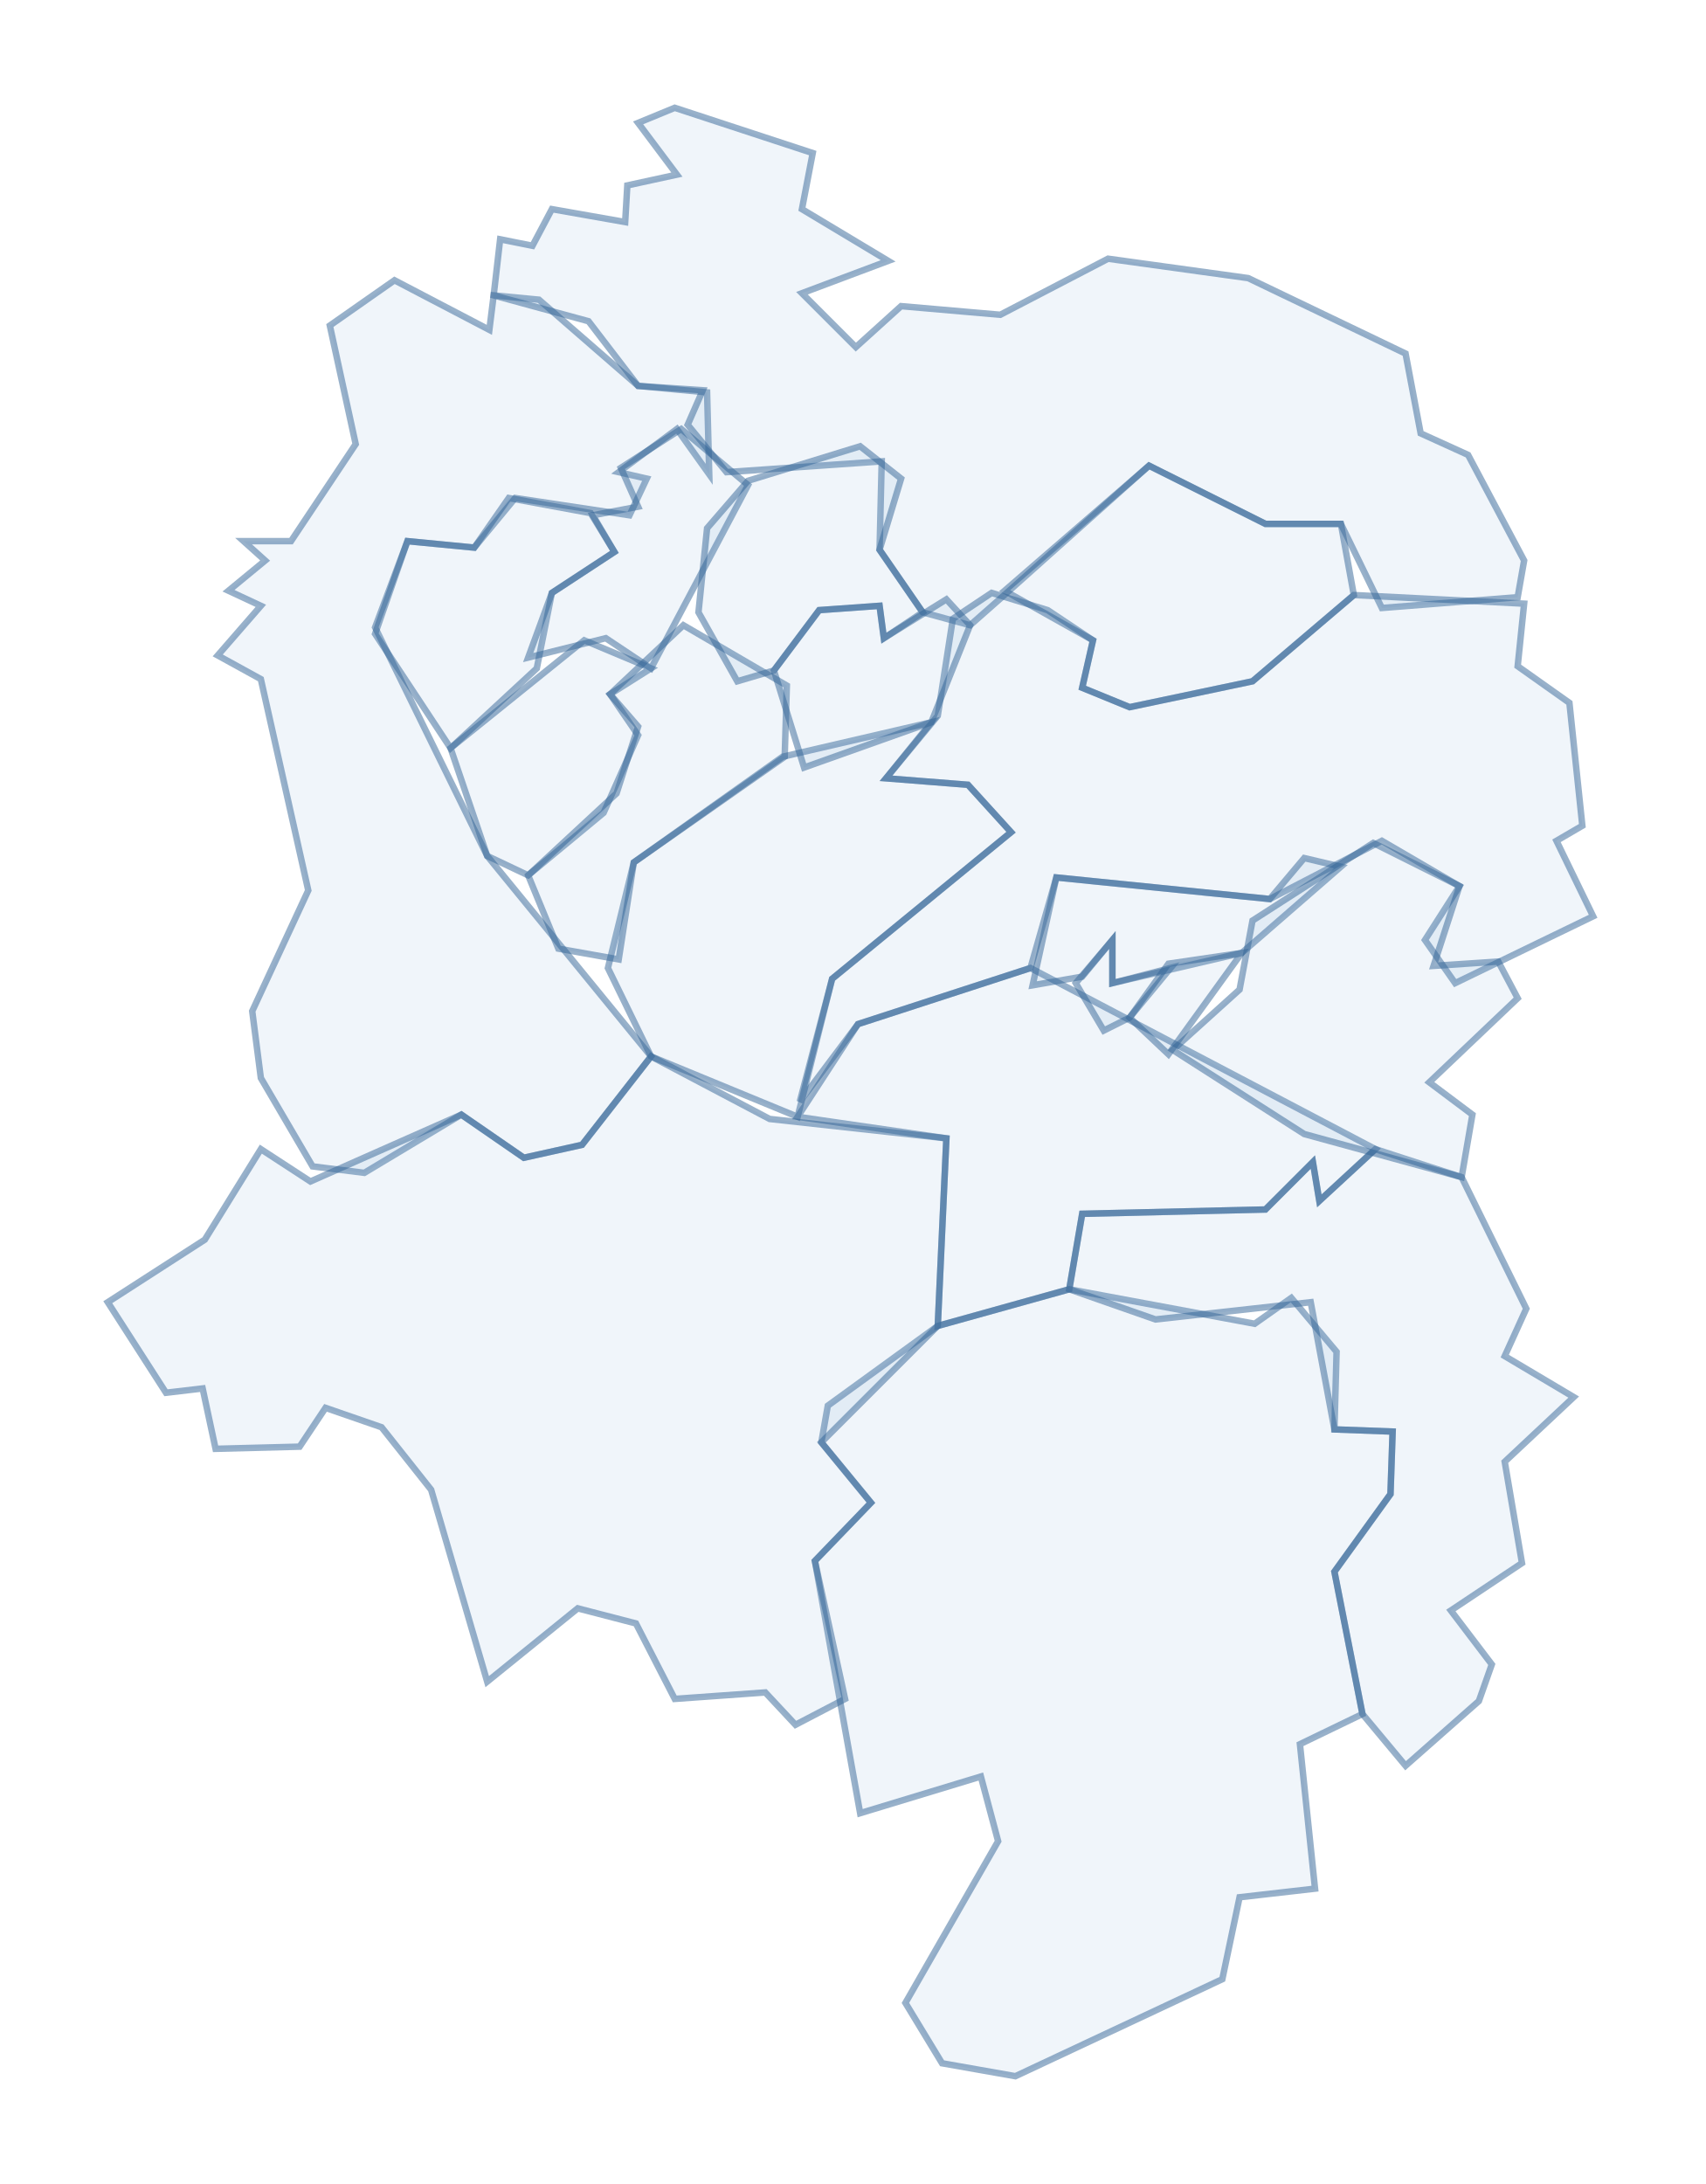
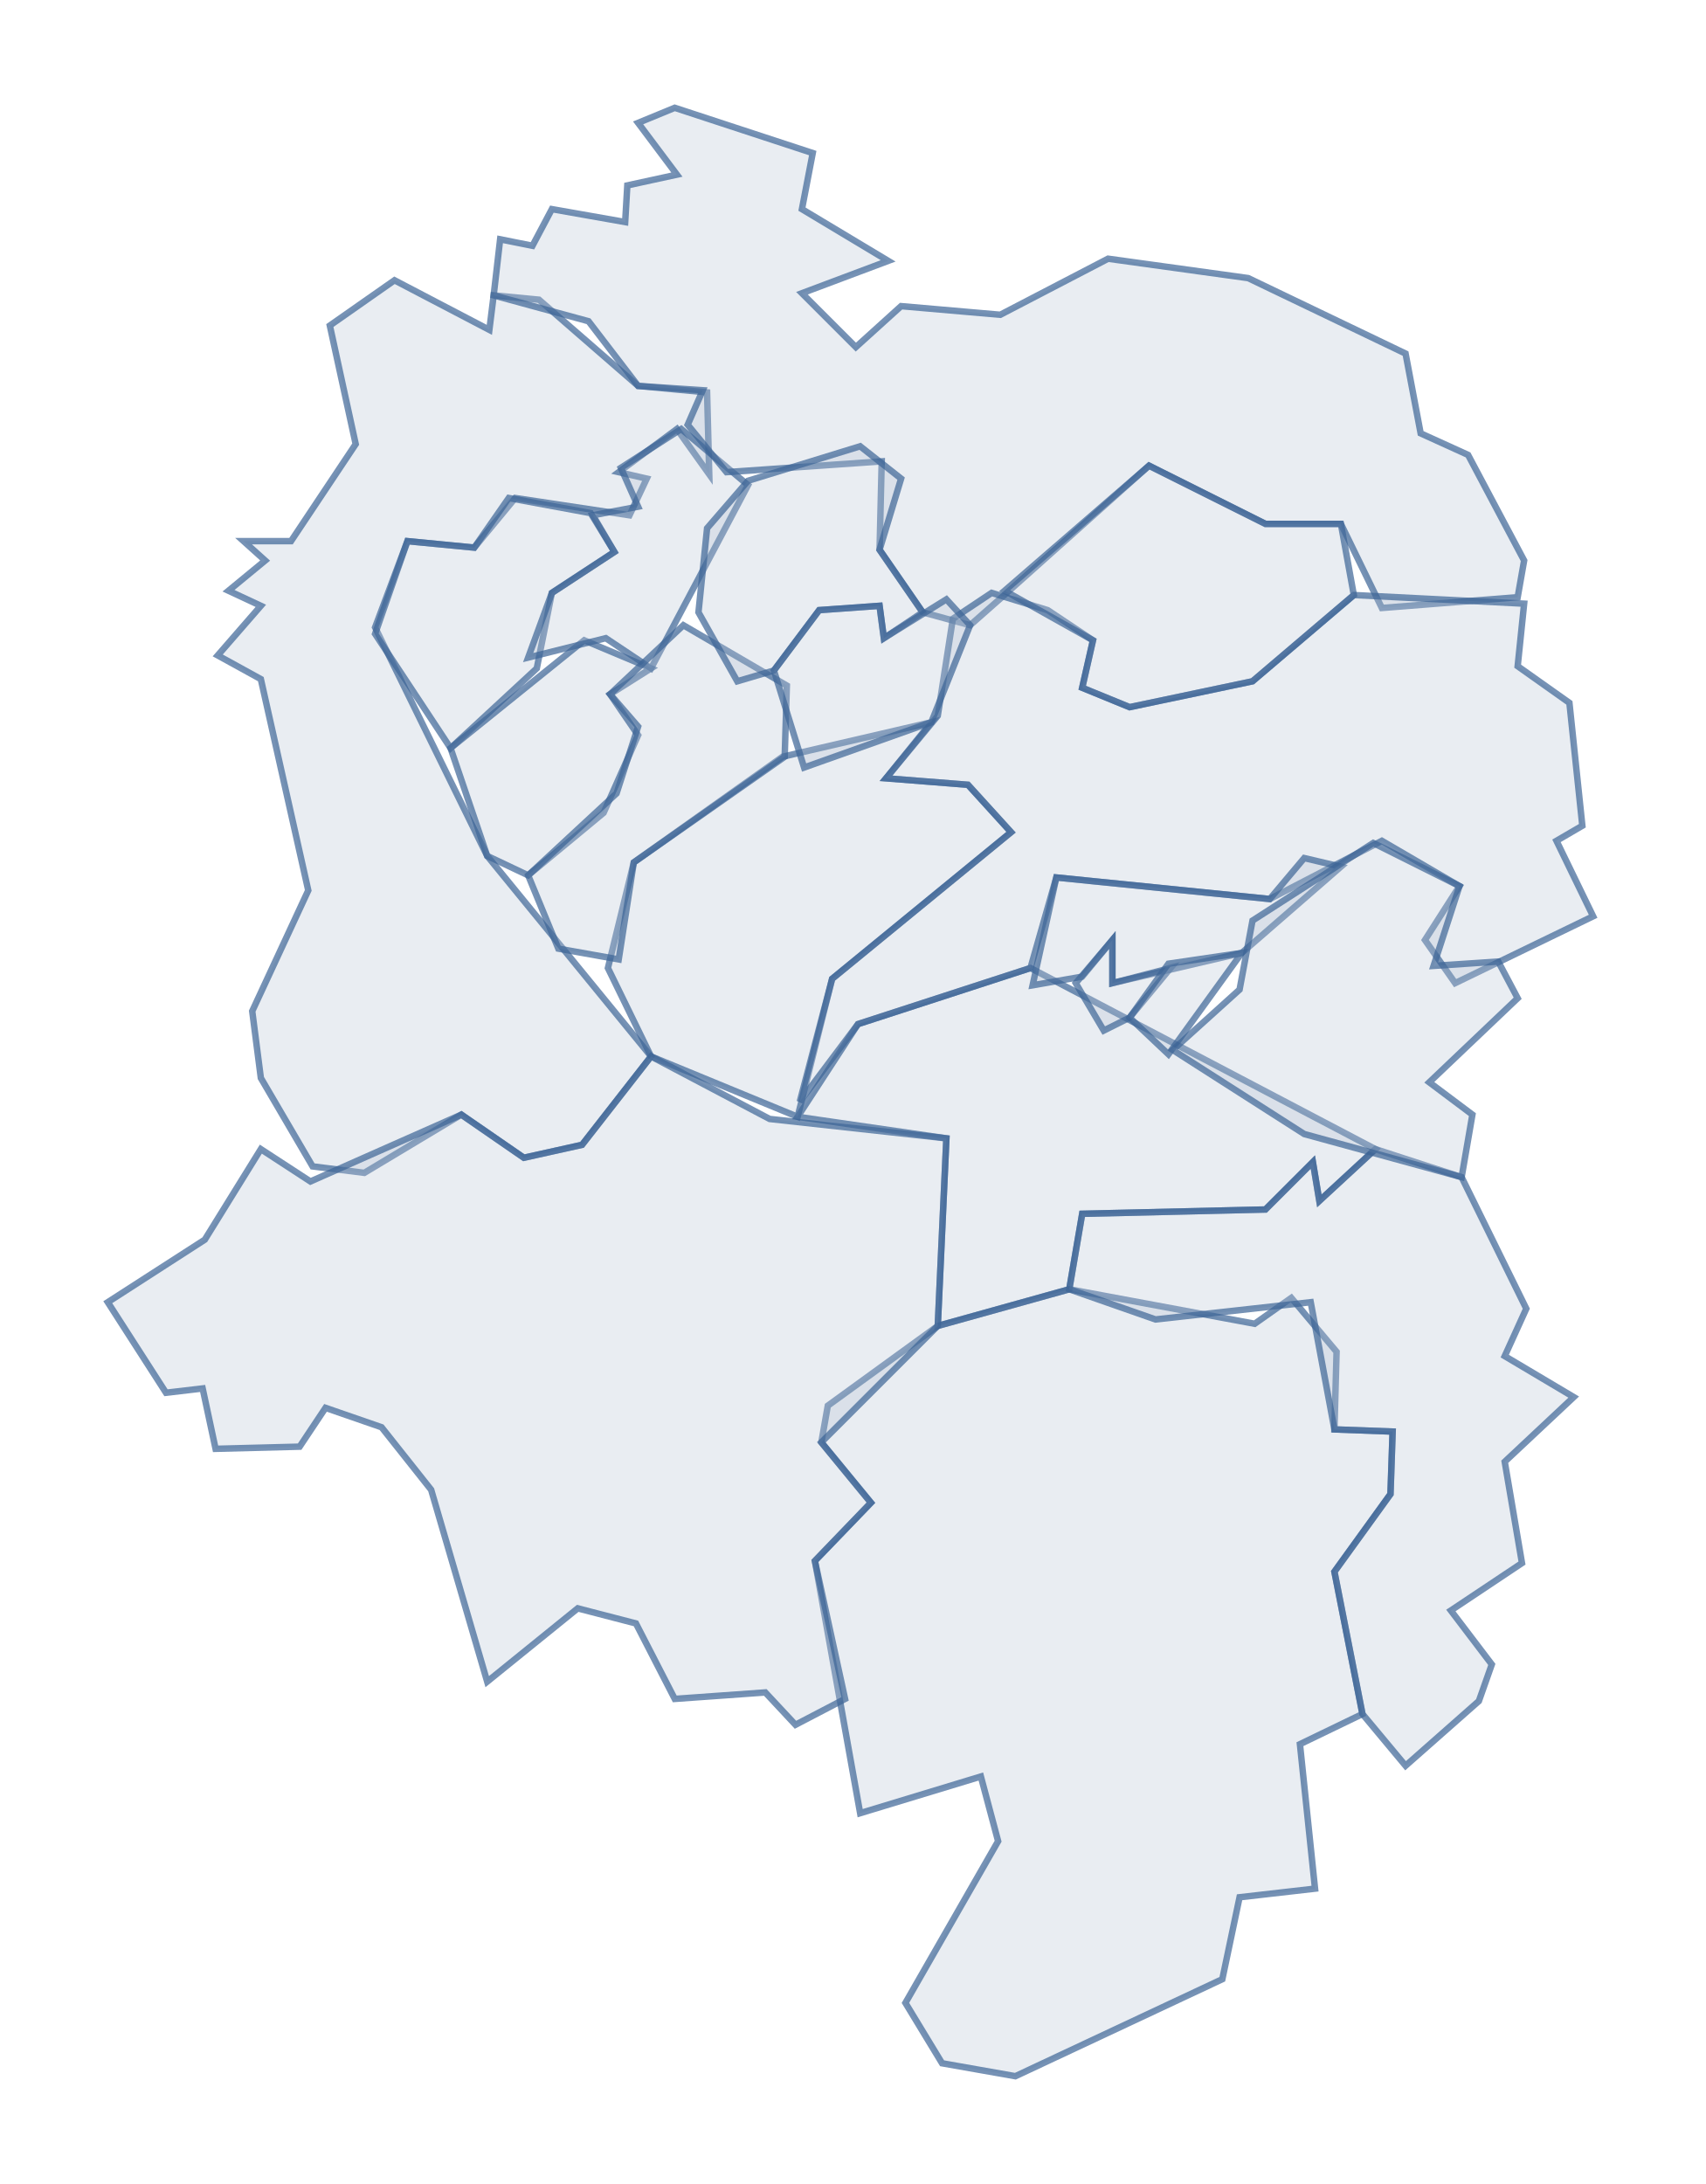
<svg xmlns="http://www.w3.org/2000/svg" viewBox="135.714 34.741 0.791 1.013">
  <globalCoordinateSystem srsName="http://purl.org/crs/84" transform="matrix(100,0,0,-100,0,0)" />
-   <defs>
-     <style>
-       .prefecture {
-         fill: rgba(100, 150, 200, 0.15);
-         stroke: rgba(50, 100, 150, 0.7);
-         stroke-width: 0.008;
-         cursor: pointer;
-       }
-       .prefecture:hover { fill: rgba(100, 150, 200, 0.40); }
-       .prefecture[data-level-1] { fill: rgba(200, 100, 80, 0.35); }
-       .prefecture[data-level-2] { fill: rgba(220, 140, 50, 0.30); }
-       .prefecture[data-level-3] { fill: rgba(240, 200, 50, 0.25); }
-       .prefecture[data-level-4] { fill: rgba(100, 180, 100, 0.20); }
-       .municipality {
-         fill: rgba(100, 150, 200, 0.10);
-         stroke: rgba(50, 100, 150, 0.50);
-         stroke-width: 0.003;
-         cursor: pointer;
-       }
-       .municipality:hover { fill: rgba(100, 150, 200, 0.35); }
-       .municipality[data-level-1] { fill: rgba(200, 100, 80, 0.30); }
-       .municipality[data-level-2] { fill: rgba(220, 140, 50, 0.25); }
-       .municipality[data-level-3] { fill: rgba(240, 200, 50, 0.20); }
-       .municipality[data-level-4] { fill: rgba(100, 180, 100, 0.15); }
-     </style>
-   </defs>
-   <path id="muni_25201" class="municipality" data-n03-code="25201" data-name="大津市" data-pref="滋賀県" data-pref-code="25" data-team-count="0" data-feature="{&quot;id&quot;: &quot;municipality:25201&quot;, &quot;layerId&quot;: &quot;municipalityOverview&quot;, &quot;kind&quot;: &quot;municipality&quot;, &quot;title&quot;: &quot;大津市&quot;, &quot;category&quot;: &quot;municipality&quot;, &quot;n03Code&quot;: &quot;25201&quot;, &quot;prefCode&quot;: &quot;25&quot;, &quot;teamActivityCount&quot;: 0}" d="M 136.016 35.231 L 135.984 35.272 L 135.957 35.278 L 135.928 35.258 L 135.883 35.285 L 135.859 35.282 L 135.835 35.241 L 135.831 35.21 L 135.857 35.154 L 135.835 35.056 L 135.815 35.045 L 135.835 35.022 L 135.82 35.015 L 135.837 35.001 L 135.827 34.992 L 135.849 34.992 L 135.879 34.947 L 135.867 34.892 L 135.897 34.871 L 135.941 34.894 L 135.943 34.878 L 135.964 34.88 L 136.01 34.92 L 136.042 34.923 L 136.043 34.961 L 136.028 34.94 L 136.001 34.96 L 136.014 34.963 L 136.006 34.98 L 135.953 34.972 L 135.934 34.995 L 135.903 34.992 L 135.888 35.032 L 135.94 35.138 L 136.016 35.231 Z" />
-   <path id="muni_25202" class="municipality" data-n03-code="25202" data-name="彦根市" data-pref="滋賀県" data-pref-code="25" data-team-count="0" data-feature="{&quot;id&quot;: &quot;municipality:25202&quot;, &quot;layerId&quot;: &quot;municipalityOverview&quot;, &quot;kind&quot;: &quot;municipality&quot;, &quot;title&quot;: &quot;彦根市&quot;, &quot;category&quot;: &quot;municipality&quot;, &quot;n03Code&quot;: &quot;25202&quot;, &quot;prefCode&quot;: &quot;25&quot;, &quot;teamActivityCount&quot;: 0}" d="M 136.352 35.274 L 136.326 35.298 L 136.323 35.28 L 136.301 35.302 L 136.216 35.304 L 136.21 35.339 L 136.149 35.356 L 136.153 35.269 L 136.084 35.259 L 136.112 35.216 L 136.192 35.19 L 136.352 35.274 Z" />
-   <path id="muni_25203" class="municipality" data-n03-code="25203" data-name="長浜市" data-pref="滋賀県" data-pref-code="25" data-team-count="0" data-feature="{&quot;id&quot;: &quot;municipality:25203&quot;, &quot;layerId&quot;: &quot;municipalityOverview&quot;, &quot;kind&quot;: &quot;municipality&quot;, &quot;title&quot;: &quot;長浜市&quot;, &quot;category&quot;: &quot;municipality&quot;, &quot;n03Code&quot;: &quot;25203&quot;, &quot;prefCode&quot;: &quot;25&quot;, &quot;teamActivityCount&quot;: 0}" d="M 136.281 35.659 L 136.185 35.704 L 136.151 35.698 L 136.134 35.67 L 136.177 35.595 L 136.169 35.565 L 136.113 35.582 L 136.092 35.465 L 136.118 35.438 L 136.095 35.41 L 136.098 35.393 L 136.149 35.356 L 136.21 35.339 L 136.296 35.355 L 136.313 35.343 L 136.334 35.368 L 136.333 35.404 L 136.36 35.405 L 136.359 35.434 L 136.333 35.47 L 136.346 35.536 L 136.317 35.55 L 136.324 35.617 L 136.289 35.621 L 136.281 35.659 Z" />
-   <path id="muni_25204" class="municipality" data-n03-code="25204" data-name="近江八幡市" data-pref="滋賀県" data-pref-code="25" data-team-count="0" data-feature="{&quot;id&quot;: &quot;municipality:25204&quot;, &quot;layerId&quot;: &quot;municipalityOverview&quot;, &quot;kind&quot;: &quot;municipality&quot;, &quot;title&quot;: &quot;近江八幡市&quot;, &quot;category&quot;: &quot;municipality&quot;, &quot;n03Code&quot;: &quot;25204&quot;, &quot;prefCode&quot;: &quot;25&quot;, &quot;teamActivityCount&quot;: 0}" d="M 136.146 35.076 L 136.125 35.102 L 136.163 35.105 L 136.183 35.127 L 136.1 35.195 L 136.084 35.259 L 136.016 35.231 L 135.996 35.19 L 136.008 35.141 L 136.077 35.092 L 136.146 35.076 Z" />
-   <path id="muni_25206" class="municipality" data-n03-code="25206" data-name="草津市" data-pref="滋賀県" data-pref-code="25" data-team-count="0" data-feature="{&quot;id&quot;: &quot;municipality:25206&quot;, &quot;layerId&quot;: &quot;municipalityOverview&quot;, &quot;kind&quot;: &quot;municipality&quot;, &quot;title&quot;: &quot;草津市&quot;, &quot;category&quot;: &quot;municipality&quot;, &quot;n03Code&quot;: &quot;25206&quot;, &quot;prefCode&quot;: &quot;25&quot;, &quot;teamActivityCount&quot;: 0}" d="M 135.963 35.051 L 135.923 35.088 L 135.888 35.035 L 135.903 34.992 L 135.934 34.995 L 135.95 34.972 L 135.988 34.979 L 135.999 34.997 L 135.97 35.016 L 135.963 35.051 Z" />
-   <path id="muni_25207" class="municipality" data-n03-code="25207" data-name="守山市" data-pref="滋賀県" data-pref-code="25" data-team-count="0" data-feature="{&quot;id&quot;: &quot;municipality:25207&quot;, &quot;layerId&quot;: &quot;municipalityOverview&quot;, &quot;kind&quot;: &quot;municipality&quot;, &quot;title&quot;: &quot;守山市&quot;, &quot;category&quot;: &quot;municipality&quot;, &quot;n03Code&quot;: &quot;25207&quot;, &quot;prefCode&quot;: &quot;25&quot;, &quot;teamActivityCount&quot;: 0}" d="M 136.016 35.051 L 135.997 35.063 L 136.01 35.082 L 135.994 35.118 L 135.959 35.147 L 135.94 35.138 L 135.923 35.088 L 135.985 35.038 L 136.016 35.051 Z" />
-   <path id="muni_25208" class="municipality" data-n03-code="25208" data-name="栗東市" data-pref="滋賀県" data-pref-code="25" data-team-count="0" data-feature="{&quot;id&quot;: &quot;municipality:25208&quot;, &quot;layerId&quot;: &quot;municipalityOverview&quot;, &quot;kind&quot;: &quot;municipality&quot;, &quot;title&quot;: &quot;栗東市&quot;, &quot;category&quot;: &quot;municipality&quot;, &quot;n03Code&quot;: &quot;25208&quot;, &quot;prefCode&quot;: &quot;25&quot;, &quot;teamActivityCount&quot;: 0}" d="M 136.016 35.051 L 135.995 35.037 L 135.959 35.046 L 135.97 35.016 L 135.999 34.997 L 135.989 34.98 L 136.01 34.976 L 136.002 34.958 L 136.03 34.94 L 136.061 34.966 L 136.016 35.051 Z" />
-   <path id="muni_25209" class="municipality" data-n03-code="25209" data-name="甲賀市" data-pref="滋賀県" data-pref-code="25" data-team-count="0" data-feature="{&quot;id&quot;: &quot;municipality:25209&quot;, &quot;layerId&quot;: &quot;municipalityOverview&quot;, &quot;kind&quot;: &quot;municipality&quot;, &quot;title&quot;: &quot;甲賀市&quot;, &quot;category&quot;: &quot;municipality&quot;, &quot;n03Code&quot;: &quot;25209&quot;, &quot;prefCode&quot;: &quot;25&quot;, &quot;teamActivityCount&quot;: 0}" d="M 136.181 35.016 L 136.164 35.031 L 136.142 35.025 L 136.122 34.996 L 136.123 34.955 L 136.051 34.96 L 136.033 34.938 L 136.04 34.922 L 136.01 34.92 L 135.987 34.89 L 135.943 34.878 L 135.946 34.852 L 135.961 34.855 L 135.97 34.838 L 136.004 34.844 L 136.005 34.827 L 136.028 34.822 L 136.01 34.798 L 136.027 34.791 L 136.091 34.812 L 136.086 34.838 L 136.126 34.862 L 136.086 34.877 L 136.111 34.902 L 136.132 34.883 L 136.178 34.887 L 136.228 34.861 L 136.293 34.87 L 136.366 34.905 L 136.373 34.942 L 136.395 34.952 L 136.421 35.001 L 136.418 35.018 L 136.355 35.023 L 136.336 34.984 L 136.301 34.984 L 136.247 34.957 L 136.181 35.016 Z" />
-   <path id="muni_25210" class="municipality" data-n03-code="25210" data-name="野洲市" data-pref="滋賀県" data-pref-code="25" data-team-count="0" data-feature="{&quot;id&quot;: &quot;municipality:25210&quot;, &quot;layerId&quot;: &quot;municipalityOverview&quot;, &quot;kind&quot;: &quot;municipality&quot;, &quot;title&quot;: &quot;野洲市&quot;, &quot;category&quot;: &quot;municipality&quot;, &quot;n03Code&quot;: &quot;25210&quot;, &quot;prefCode&quot;: &quot;25&quot;, &quot;teamActivityCount&quot;: 0}" d="M 136.078 35.092 L 136.008 35.141 L 136.001 35.186 L 135.973 35.181 L 135.959 35.147 L 136 35.109 L 136.01 35.078 L 135.997 35.063 L 136.031 35.031 L 136.079 35.059 L 136.078 35.092 Z" />
-   <path id="muni_25211" class="municipality" data-n03-code="25211" data-name="湖南市" data-pref="滋賀県" data-pref-code="25" data-team-count="0" data-feature="{&quot;id&quot;: &quot;municipality:25211&quot;, &quot;layerId&quot;: &quot;municipalityOverview&quot;, &quot;kind&quot;: &quot;municipality&quot;, &quot;title&quot;: &quot;湖南市&quot;, &quot;category&quot;: &quot;municipality&quot;, &quot;n03Code&quot;: &quot;25211&quot;, &quot;prefCode&quot;: &quot;25&quot;, &quot;teamActivityCount&quot;: 0}" d="M 136.073 35.052 L 136.056 35.057 L 136.038 35.025 L 136.042 34.986 L 136.061 34.964 L 136.113 34.948 L 136.132 34.963 L 136.122 34.996 L 136.142 35.025 L 136.124 35.037 L 136.122 35.022 L 136.094 35.024 L 136.073 35.052 Z" />
-   <path id="muni_25212" class="municipality" data-n03-code="25212" data-name="高島市" data-pref="滋賀県" data-pref-code="25" data-team-count="0" data-feature="{&quot;id&quot;: &quot;municipality:25212&quot;, &quot;layerId&quot;: &quot;municipalityOverview&quot;, &quot;kind&quot;: &quot;municipality&quot;, &quot;title&quot;: &quot;高島市&quot;, &quot;category&quot;: &quot;municipality&quot;, &quot;n03Code&quot;: &quot;25212&quot;, &quot;prefCode&quot;: &quot;25&quot;, &quot;teamActivityCount&quot;: 0}" d="M 136.106 35.529 L 136.083 35.541 L 136.069 35.526 L 136.027 35.529 L 136.009 35.494 L 135.982 35.487 L 135.94 35.521 L 135.914 35.432 L 135.891 35.403 L 135.865 35.394 L 135.853 35.412 L 135.814 35.413 L 135.808 35.385 L 135.791 35.387 L 135.764 35.345 L 135.809 35.316 L 135.835 35.274 L 135.858 35.289 L 135.928 35.258 L 135.957 35.278 L 135.984 35.272 L 136.016 35.231 L 136.071 35.26 L 136.153 35.269 L 136.149 35.356 L 136.095 35.41 L 136.118 35.438 L 136.092 35.465 L 136.106 35.529 Z" />
-   <path id="muni_25213" class="municipality" data-n03-code="25213" data-name="東近江市" data-pref="滋賀県" data-pref-code="25" data-team-count="0" data-feature="{&quot;id&quot;: &quot;municipality:25213&quot;, &quot;layerId&quot;: &quot;municipalityOverview&quot;, &quot;kind&quot;: &quot;municipality&quot;, &quot;title&quot;: &quot;東近江市&quot;, &quot;category&quot;: &quot;municipality&quot;, &quot;n03Code&quot;: &quot;25213&quot;, &quot;prefCode&quot;: &quot;25&quot;, &quot;teamActivityCount&quot;: 0}" d="M 136.192 35.19 L 136.112 35.216 L 136.085 35.252 L 136.1 35.195 L 136.183 35.127 L 136.163 35.105 L 136.125 35.102 L 136.149 35.073 L 136.156 35.028 L 136.174 35.016 L 136.2 35.024 L 136.221 35.038 L 136.216 35.06 L 136.238 35.069 L 136.295 35.057 L 136.342 35.017 L 136.421 35.021 L 136.418 35.05 L 136.442 35.067 L 136.448 35.124 L 136.436 35.131 L 136.453 35.166 L 136.389 35.197 L 136.375 35.177 L 136.391 35.152 L 136.355 35.131 L 136.303 35.158 L 136.204 35.148 L 136.192 35.19 Z" />
-   <path id="muni_25214" class="municipality" data-n03-code="25214" data-name="米原市" data-pref="滋賀県" data-pref-code="25" data-team-count="0" data-feature="{&quot;id&quot;: &quot;municipality:25214&quot;, &quot;layerId&quot;: &quot;municipalityOverview&quot;, &quot;kind&quot;: &quot;municipality&quot;, &quot;title&quot;: &quot;米原市&quot;, &quot;category&quot;: &quot;municipality&quot;, &quot;n03Code&quot;: &quot;25214&quot;, &quot;prefCode&quot;: &quot;25&quot;, &quot;teamActivityCount&quot;: 0}" d="M 136.444 35.389 L 136.412 35.419 L 136.42 35.466 L 136.387 35.488 L 136.406 35.513 L 136.4 35.53 L 136.366 35.56 L 136.346 35.536 L 136.333 35.47 L 136.359 35.434 L 136.36 35.405 L 136.333 35.404 L 136.322 35.345 L 136.25 35.353 L 136.21 35.339 L 136.216 35.304 L 136.301 35.302 L 136.323 35.28 L 136.326 35.298 L 136.352 35.274 L 136.392 35.287 L 136.422 35.348 L 136.412 35.37 L 136.444 35.389 Z" />
-   <path id="muni_25383" class="municipality" data-n03-code="25383" data-name="日野町" data-pref="滋賀県" data-pref-code="25" data-team-count="0" data-feature="{&quot;id&quot;: &quot;municipality:25383&quot;, &quot;layerId&quot;: &quot;municipalityOverview&quot;, &quot;kind&quot;: &quot;municipality&quot;, &quot;title&quot;: &quot;日野町&quot;, &quot;category&quot;: &quot;municipality&quot;, &quot;n03Code&quot;: &quot;25383&quot;, &quot;prefCode&quot;: &quot;25&quot;, &quot;teamActivityCount&quot;: 0}" d="M 136.342 35.017 L 136.295 35.057 L 136.238 35.069 L 136.216 35.06 L 136.221 35.038 L 136.18 35.015 L 136.247 34.957 L 136.301 34.984 L 136.336 34.984 L 136.342 35.017 Z" />
-   <path id="muni_25384" class="municipality" data-n03-code="25384" data-name="竜王町" data-pref="滋賀県" data-pref-code="25" data-team-count="0" data-feature="{&quot;id&quot;: &quot;municipality:25384&quot;, &quot;layerId&quot;: &quot;municipalityOverview&quot;, &quot;kind&quot;: &quot;municipality&quot;, &quot;title&quot;: &quot;竜王町&quot;, &quot;category&quot;: &quot;municipality&quot;, &quot;n03Code&quot;: &quot;25384&quot;, &quot;prefCode&quot;: &quot;25&quot;, &quot;teamActivityCount&quot;: 0}" d="M 136.146 35.076 L 136.087 35.097 L 136.073 35.052 L 136.094 35.024 L 136.122 35.022 L 136.124 35.037 L 136.153 35.019 L 136.164 35.031 L 136.146 35.076 Z" />
-   <path id="muni_25425" class="municipality" data-n03-code="25425" data-name="愛荘町" data-pref="滋賀県" data-pref-code="25" data-team-count="0" data-feature="{&quot;id&quot;: &quot;municipality:25425&quot;, &quot;layerId&quot;: &quot;municipalityOverview&quot;, &quot;kind&quot;: &quot;municipality&quot;, &quot;title&quot;: &quot;愛荘町&quot;, &quot;category&quot;: &quot;municipality&quot;, &quot;n03Code&quot;: &quot;25425&quot;, &quot;prefCode&quot;: &quot;25&quot;, &quot;teamActivityCount&quot;: 0}" d="M 136.216 35.194 L 136.193 35.198 L 136.204 35.148 L 136.303 35.158 L 136.319 35.139 L 136.336 35.143 L 136.29 35.183 L 136.23 35.197 L 136.23 35.177 L 136.216 35.194 Z" />
-   <path id="muni_25441" class="municipality" data-n03-code="25441" data-name="豊郷町" data-pref="滋賀県" data-pref-code="25" data-team-count="0" data-feature="{&quot;id&quot;: &quot;municipality:25441&quot;, &quot;layerId&quot;: &quot;municipalityOverview&quot;, &quot;kind&quot;: &quot;municipality&quot;, &quot;title&quot;: &quot;豊郷町&quot;, &quot;category&quot;: &quot;municipality&quot;, &quot;n03Code&quot;: &quot;25441&quot;, &quot;prefCode&quot;: &quot;25&quot;, &quot;teamActivityCount&quot;: 0}" d="M 136.238 35.213 L 136.226 35.219 L 136.213 35.197 L 136.23 35.177 L 136.23 35.197 L 136.257 35.19 L 136.238 35.213 Z" />
-   <path id="muni_25442" class="municipality" data-n03-code="25442" data-name="甲良町" data-pref="滋賀県" data-pref-code="25" data-team-count="0" data-feature="{&quot;id&quot;: &quot;municipality:25442&quot;, &quot;layerId&quot;: &quot;municipalityOverview&quot;, &quot;kind&quot;: &quot;municipality&quot;, &quot;title&quot;: &quot;甲良町&quot;, &quot;category&quot;: &quot;municipality&quot;, &quot;n03Code&quot;: &quot;25442&quot;, &quot;prefCode&quot;: &quot;25&quot;, &quot;teamActivityCount&quot;: 0}" d="M 136.29 35.183 L 136.256 35.23 L 136.238 35.213 L 136.256 35.188 L 136.29 35.183 Z" />
-   <path id="muni_25443" class="municipality" data-n03-code="25443" data-name="多賀町" data-pref="滋賀県" data-pref-code="25" data-team-count="0" data-feature="{&quot;id&quot;: &quot;municipality:25443&quot;, &quot;layerId&quot;: &quot;municipalityOverview&quot;, &quot;kind&quot;: &quot;municipality&quot;, &quot;title&quot;: &quot;多賀町&quot;, &quot;category&quot;: &quot;municipality&quot;, &quot;n03Code&quot;: &quot;25443&quot;, &quot;prefCode&quot;: &quot;25&quot;, &quot;teamActivityCount&quot;: 0}" d="M 136.392 35.287 L 136.319 35.267 L 136.258 35.228 L 136.289 35.2 L 136.295 35.168 L 136.351 35.132 L 136.391 35.152 L 136.379 35.189 L 136.409 35.187 L 136.418 35.204 L 136.377 35.243 L 136.397 35.258 L 136.392 35.287 Z" />
+   <path id="muni_25201" class="municipality" fill="rgba(180,195,210,0.30)" stroke="rgba(60,100,150,0.70)" stroke-width="0.003" data-n03-code="25201" data-name="大津市" data-pref="滋賀県" data-pref-code="25" data-team-count="0" data-feature="{&quot;id&quot;: &quot;municipality:25201&quot;, &quot;layerId&quot;: &quot;municipalityOverview&quot;, &quot;kind&quot;: &quot;municipality&quot;, &quot;title&quot;: &quot;大津市&quot;, &quot;category&quot;: &quot;municipality&quot;, &quot;n03Code&quot;: &quot;25201&quot;, &quot;prefCode&quot;: &quot;25&quot;, &quot;teamActivityCount&quot;: 0}" d="M 136.016 35.231 L 135.984 35.272 L 135.957 35.278 L 135.928 35.258 L 135.883 35.285 L 135.859 35.282 L 135.835 35.241 L 135.831 35.21 L 135.857 35.154 L 135.835 35.056 L 135.815 35.045 L 135.835 35.022 L 135.82 35.015 L 135.837 35.001 L 135.827 34.992 L 135.849 34.992 L 135.879 34.947 L 135.867 34.892 L 135.897 34.871 L 135.941 34.894 L 135.943 34.878 L 135.964 34.88 L 136.01 34.92 L 136.042 34.923 L 136.043 34.961 L 136.028 34.94 L 136.001 34.96 L 136.014 34.963 L 136.006 34.98 L 135.953 34.972 L 135.934 34.995 L 135.903 34.992 L 135.888 35.032 L 135.94 35.138 L 136.016 35.231 Z" />
+   <path id="muni_25202" class="municipality" fill="rgba(180,195,210,0.30)" stroke="rgba(60,100,150,0.70)" stroke-width="0.003" data-n03-code="25202" data-name="彦根市" data-pref="滋賀県" data-pref-code="25" data-team-count="0" data-feature="{&quot;id&quot;: &quot;municipality:25202&quot;, &quot;layerId&quot;: &quot;municipalityOverview&quot;, &quot;kind&quot;: &quot;municipality&quot;, &quot;title&quot;: &quot;彦根市&quot;, &quot;category&quot;: &quot;municipality&quot;, &quot;n03Code&quot;: &quot;25202&quot;, &quot;prefCode&quot;: &quot;25&quot;, &quot;teamActivityCount&quot;: 0}" d="M 136.352 35.274 L 136.326 35.298 L 136.323 35.28 L 136.301 35.302 L 136.216 35.304 L 136.21 35.339 L 136.149 35.356 L 136.153 35.269 L 136.084 35.259 L 136.112 35.216 L 136.192 35.19 L 136.352 35.274 Z" />
+   <path id="muni_25203" class="municipality" fill="rgba(180,195,210,0.30)" stroke="rgba(60,100,150,0.70)" stroke-width="0.003" data-n03-code="25203" data-name="長浜市" data-pref="滋賀県" data-pref-code="25" data-team-count="0" data-feature="{&quot;id&quot;: &quot;municipality:25203&quot;, &quot;layerId&quot;: &quot;municipalityOverview&quot;, &quot;kind&quot;: &quot;municipality&quot;, &quot;title&quot;: &quot;長浜市&quot;, &quot;category&quot;: &quot;municipality&quot;, &quot;n03Code&quot;: &quot;25203&quot;, &quot;prefCode&quot;: &quot;25&quot;, &quot;teamActivityCount&quot;: 0}" d="M 136.281 35.659 L 136.185 35.704 L 136.151 35.698 L 136.134 35.67 L 136.177 35.595 L 136.169 35.565 L 136.113 35.582 L 136.092 35.465 L 136.118 35.438 L 136.095 35.41 L 136.098 35.393 L 136.149 35.356 L 136.21 35.339 L 136.296 35.355 L 136.313 35.343 L 136.334 35.368 L 136.333 35.404 L 136.36 35.405 L 136.359 35.434 L 136.333 35.47 L 136.346 35.536 L 136.317 35.55 L 136.324 35.617 L 136.289 35.621 L 136.281 35.659 Z" />
+   <path id="muni_25204" class="municipality" fill="rgba(180,195,210,0.30)" stroke="rgba(60,100,150,0.70)" stroke-width="0.003" data-n03-code="25204" data-name="近江八幡市" data-pref="滋賀県" data-pref-code="25" data-team-count="0" data-feature="{&quot;id&quot;: &quot;municipality:25204&quot;, &quot;layerId&quot;: &quot;municipalityOverview&quot;, &quot;kind&quot;: &quot;municipality&quot;, &quot;title&quot;: &quot;近江八幡市&quot;, &quot;category&quot;: &quot;municipality&quot;, &quot;n03Code&quot;: &quot;25204&quot;, &quot;prefCode&quot;: &quot;25&quot;, &quot;teamActivityCount&quot;: 0}" d="M 136.146 35.076 L 136.125 35.102 L 136.163 35.105 L 136.183 35.127 L 136.1 35.195 L 136.084 35.259 L 136.016 35.231 L 135.996 35.19 L 136.008 35.141 L 136.077 35.092 L 136.146 35.076 Z" />
+   <path id="muni_25206" class="municipality" fill="rgba(180,195,210,0.30)" stroke="rgba(60,100,150,0.70)" stroke-width="0.003" data-n03-code="25206" data-name="草津市" data-pref="滋賀県" data-pref-code="25" data-team-count="0" data-feature="{&quot;id&quot;: &quot;municipality:25206&quot;, &quot;layerId&quot;: &quot;municipalityOverview&quot;, &quot;kind&quot;: &quot;municipality&quot;, &quot;title&quot;: &quot;草津市&quot;, &quot;category&quot;: &quot;municipality&quot;, &quot;n03Code&quot;: &quot;25206&quot;, &quot;prefCode&quot;: &quot;25&quot;, &quot;teamActivityCount&quot;: 0}" d="M 135.963 35.051 L 135.923 35.088 L 135.888 35.035 L 135.903 34.992 L 135.934 34.995 L 135.95 34.972 L 135.988 34.979 L 135.999 34.997 L 135.97 35.016 L 135.963 35.051 Z" />
+   <path id="muni_25207" class="municipality" fill="rgba(180,195,210,0.30)" stroke="rgba(60,100,150,0.70)" stroke-width="0.003" data-n03-code="25207" data-name="守山市" data-pref="滋賀県" data-pref-code="25" data-team-count="0" data-feature="{&quot;id&quot;: &quot;municipality:25207&quot;, &quot;layerId&quot;: &quot;municipalityOverview&quot;, &quot;kind&quot;: &quot;municipality&quot;, &quot;title&quot;: &quot;守山市&quot;, &quot;category&quot;: &quot;municipality&quot;, &quot;n03Code&quot;: &quot;25207&quot;, &quot;prefCode&quot;: &quot;25&quot;, &quot;teamActivityCount&quot;: 0}" d="M 136.016 35.051 L 135.997 35.063 L 136.01 35.082 L 135.994 35.118 L 135.959 35.147 L 135.94 35.138 L 135.923 35.088 L 135.985 35.038 L 136.016 35.051 Z" />
+   <path id="muni_25208" class="municipality" fill="rgba(180,195,210,0.30)" stroke="rgba(60,100,150,0.70)" stroke-width="0.003" data-n03-code="25208" data-name="栗東市" data-pref="滋賀県" data-pref-code="25" data-team-count="0" data-feature="{&quot;id&quot;: &quot;municipality:25208&quot;, &quot;layerId&quot;: &quot;municipalityOverview&quot;, &quot;kind&quot;: &quot;municipality&quot;, &quot;title&quot;: &quot;栗東市&quot;, &quot;category&quot;: &quot;municipality&quot;, &quot;n03Code&quot;: &quot;25208&quot;, &quot;prefCode&quot;: &quot;25&quot;, &quot;teamActivityCount&quot;: 0}" d="M 136.016 35.051 L 135.995 35.037 L 135.959 35.046 L 135.97 35.016 L 135.999 34.997 L 135.989 34.98 L 136.01 34.976 L 136.002 34.958 L 136.03 34.94 L 136.061 34.966 L 136.016 35.051 Z" />
+   <path id="muni_25209" class="municipality" fill="rgba(180,195,210,0.30)" stroke="rgba(60,100,150,0.70)" stroke-width="0.003" data-n03-code="25209" data-name="甲賀市" data-pref="滋賀県" data-pref-code="25" data-team-count="0" data-feature="{&quot;id&quot;: &quot;municipality:25209&quot;, &quot;layerId&quot;: &quot;municipalityOverview&quot;, &quot;kind&quot;: &quot;municipality&quot;, &quot;title&quot;: &quot;甲賀市&quot;, &quot;category&quot;: &quot;municipality&quot;, &quot;n03Code&quot;: &quot;25209&quot;, &quot;prefCode&quot;: &quot;25&quot;, &quot;teamActivityCount&quot;: 0}" d="M 136.181 35.016 L 136.164 35.031 L 136.142 35.025 L 136.122 34.996 L 136.123 34.955 L 136.051 34.96 L 136.033 34.938 L 136.04 34.922 L 136.01 34.92 L 135.987 34.89 L 135.943 34.878 L 135.946 34.852 L 135.961 34.855 L 135.97 34.838 L 136.004 34.844 L 136.005 34.827 L 136.028 34.822 L 136.01 34.798 L 136.027 34.791 L 136.091 34.812 L 136.086 34.838 L 136.126 34.862 L 136.086 34.877 L 136.111 34.902 L 136.132 34.883 L 136.178 34.887 L 136.228 34.861 L 136.293 34.87 L 136.366 34.905 L 136.373 34.942 L 136.395 34.952 L 136.421 35.001 L 136.418 35.018 L 136.355 35.023 L 136.336 34.984 L 136.301 34.984 L 136.247 34.957 L 136.181 35.016 Z" />
+   <path id="muni_25210" class="municipality" fill="rgba(180,195,210,0.30)" stroke="rgba(60,100,150,0.70)" stroke-width="0.003" data-n03-code="25210" data-name="野洲市" data-pref="滋賀県" data-pref-code="25" data-team-count="0" data-feature="{&quot;id&quot;: &quot;municipality:25210&quot;, &quot;layerId&quot;: &quot;municipalityOverview&quot;, &quot;kind&quot;: &quot;municipality&quot;, &quot;title&quot;: &quot;野洲市&quot;, &quot;category&quot;: &quot;municipality&quot;, &quot;n03Code&quot;: &quot;25210&quot;, &quot;prefCode&quot;: &quot;25&quot;, &quot;teamActivityCount&quot;: 0}" d="M 136.078 35.092 L 136.008 35.141 L 136.001 35.186 L 135.973 35.181 L 135.959 35.147 L 136 35.109 L 136.01 35.078 L 135.997 35.063 L 136.031 35.031 L 136.079 35.059 L 136.078 35.092 Z" />
+   <path id="muni_25211" class="municipality" fill="rgba(180,195,210,0.30)" stroke="rgba(60,100,150,0.70)" stroke-width="0.003" data-n03-code="25211" data-name="湖南市" data-pref="滋賀県" data-pref-code="25" data-team-count="0" data-feature="{&quot;id&quot;: &quot;municipality:25211&quot;, &quot;layerId&quot;: &quot;municipalityOverview&quot;, &quot;kind&quot;: &quot;municipality&quot;, &quot;title&quot;: &quot;湖南市&quot;, &quot;category&quot;: &quot;municipality&quot;, &quot;n03Code&quot;: &quot;25211&quot;, &quot;prefCode&quot;: &quot;25&quot;, &quot;teamActivityCount&quot;: 0}" d="M 136.073 35.052 L 136.056 35.057 L 136.038 35.025 L 136.042 34.986 L 136.061 34.964 L 136.113 34.948 L 136.132 34.963 L 136.122 34.996 L 136.142 35.025 L 136.124 35.037 L 136.122 35.022 L 136.094 35.024 L 136.073 35.052 Z" />
+   <path id="muni_25212" class="municipality" fill="rgba(180,195,210,0.30)" stroke="rgba(60,100,150,0.70)" stroke-width="0.003" data-n03-code="25212" data-name="高島市" data-pref="滋賀県" data-pref-code="25" data-team-count="0" data-feature="{&quot;id&quot;: &quot;municipality:25212&quot;, &quot;layerId&quot;: &quot;municipalityOverview&quot;, &quot;kind&quot;: &quot;municipality&quot;, &quot;title&quot;: &quot;高島市&quot;, &quot;category&quot;: &quot;municipality&quot;, &quot;n03Code&quot;: &quot;25212&quot;, &quot;prefCode&quot;: &quot;25&quot;, &quot;teamActivityCount&quot;: 0}" d="M 136.106 35.529 L 136.083 35.541 L 136.069 35.526 L 136.027 35.529 L 136.009 35.494 L 135.982 35.487 L 135.94 35.521 L 135.914 35.432 L 135.891 35.403 L 135.865 35.394 L 135.853 35.412 L 135.814 35.413 L 135.808 35.385 L 135.791 35.387 L 135.764 35.345 L 135.809 35.316 L 135.835 35.274 L 135.858 35.289 L 135.928 35.258 L 135.957 35.278 L 135.984 35.272 L 136.016 35.231 L 136.071 35.26 L 136.153 35.269 L 136.149 35.356 L 136.095 35.41 L 136.118 35.438 L 136.092 35.465 L 136.106 35.529 Z" />
+   <path id="muni_25213" class="municipality" fill="rgba(180,195,210,0.30)" stroke="rgba(60,100,150,0.70)" stroke-width="0.003" data-n03-code="25213" data-name="東近江市" data-pref="滋賀県" data-pref-code="25" data-team-count="0" data-feature="{&quot;id&quot;: &quot;municipality:25213&quot;, &quot;layerId&quot;: &quot;municipalityOverview&quot;, &quot;kind&quot;: &quot;municipality&quot;, &quot;title&quot;: &quot;東近江市&quot;, &quot;category&quot;: &quot;municipality&quot;, &quot;n03Code&quot;: &quot;25213&quot;, &quot;prefCode&quot;: &quot;25&quot;, &quot;teamActivityCount&quot;: 0}" d="M 136.192 35.19 L 136.112 35.216 L 136.085 35.252 L 136.1 35.195 L 136.183 35.127 L 136.163 35.105 L 136.125 35.102 L 136.149 35.073 L 136.156 35.028 L 136.174 35.016 L 136.2 35.024 L 136.221 35.038 L 136.216 35.06 L 136.238 35.069 L 136.295 35.057 L 136.342 35.017 L 136.421 35.021 L 136.418 35.05 L 136.442 35.067 L 136.448 35.124 L 136.436 35.131 L 136.453 35.166 L 136.389 35.197 L 136.375 35.177 L 136.391 35.152 L 136.355 35.131 L 136.303 35.158 L 136.204 35.148 L 136.192 35.19 Z" />
+   <path id="muni_25214" class="municipality" fill="rgba(180,195,210,0.30)" stroke="rgba(60,100,150,0.70)" stroke-width="0.003" data-n03-code="25214" data-name="米原市" data-pref="滋賀県" data-pref-code="25" data-team-count="0" data-feature="{&quot;id&quot;: &quot;municipality:25214&quot;, &quot;layerId&quot;: &quot;municipalityOverview&quot;, &quot;kind&quot;: &quot;municipality&quot;, &quot;title&quot;: &quot;米原市&quot;, &quot;category&quot;: &quot;municipality&quot;, &quot;n03Code&quot;: &quot;25214&quot;, &quot;prefCode&quot;: &quot;25&quot;, &quot;teamActivityCount&quot;: 0}" d="M 136.444 35.389 L 136.412 35.419 L 136.42 35.466 L 136.387 35.488 L 136.406 35.513 L 136.4 35.53 L 136.366 35.56 L 136.346 35.536 L 136.333 35.47 L 136.359 35.434 L 136.36 35.405 L 136.333 35.404 L 136.322 35.345 L 136.25 35.353 L 136.21 35.339 L 136.216 35.304 L 136.301 35.302 L 136.323 35.28 L 136.326 35.298 L 136.352 35.274 L 136.392 35.287 L 136.422 35.348 L 136.412 35.37 L 136.444 35.389 Z" />
+   <path id="muni_25383" class="municipality" fill="rgba(180,195,210,0.30)" stroke="rgba(60,100,150,0.70)" stroke-width="0.003" data-n03-code="25383" data-name="日野町" data-pref="滋賀県" data-pref-code="25" data-team-count="0" data-feature="{&quot;id&quot;: &quot;municipality:25383&quot;, &quot;layerId&quot;: &quot;municipalityOverview&quot;, &quot;kind&quot;: &quot;municipality&quot;, &quot;title&quot;: &quot;日野町&quot;, &quot;category&quot;: &quot;municipality&quot;, &quot;n03Code&quot;: &quot;25383&quot;, &quot;prefCode&quot;: &quot;25&quot;, &quot;teamActivityCount&quot;: 0}" d="M 136.342 35.017 L 136.295 35.057 L 136.238 35.069 L 136.216 35.06 L 136.221 35.038 L 136.18 35.015 L 136.247 34.957 L 136.301 34.984 L 136.336 34.984 L 136.342 35.017 Z" />
+   <path id="muni_25384" class="municipality" fill="rgba(180,195,210,0.30)" stroke="rgba(60,100,150,0.70)" stroke-width="0.003" data-n03-code="25384" data-name="竜王町" data-pref="滋賀県" data-pref-code="25" data-team-count="0" data-feature="{&quot;id&quot;: &quot;municipality:25384&quot;, &quot;layerId&quot;: &quot;municipalityOverview&quot;, &quot;kind&quot;: &quot;municipality&quot;, &quot;title&quot;: &quot;竜王町&quot;, &quot;category&quot;: &quot;municipality&quot;, &quot;n03Code&quot;: &quot;25384&quot;, &quot;prefCode&quot;: &quot;25&quot;, &quot;teamActivityCount&quot;: 0}" d="M 136.146 35.076 L 136.087 35.097 L 136.073 35.052 L 136.094 35.024 L 136.122 35.022 L 136.124 35.037 L 136.153 35.019 L 136.164 35.031 L 136.146 35.076 Z" />
+   <path id="muni_25425" class="municipality" fill="rgba(180,195,210,0.30)" stroke="rgba(60,100,150,0.70)" stroke-width="0.003" data-n03-code="25425" data-name="愛荘町" data-pref="滋賀県" data-pref-code="25" data-team-count="0" data-feature="{&quot;id&quot;: &quot;municipality:25425&quot;, &quot;layerId&quot;: &quot;municipalityOverview&quot;, &quot;kind&quot;: &quot;municipality&quot;, &quot;title&quot;: &quot;愛荘町&quot;, &quot;category&quot;: &quot;municipality&quot;, &quot;n03Code&quot;: &quot;25425&quot;, &quot;prefCode&quot;: &quot;25&quot;, &quot;teamActivityCount&quot;: 0}" d="M 136.216 35.194 L 136.193 35.198 L 136.204 35.148 L 136.303 35.158 L 136.319 35.139 L 136.336 35.143 L 136.29 35.183 L 136.23 35.197 L 136.23 35.177 L 136.216 35.194 Z" />
+   <path id="muni_25441" class="municipality" fill="rgba(180,195,210,0.30)" stroke="rgba(60,100,150,0.70)" stroke-width="0.003" data-n03-code="25441" data-name="豊郷町" data-pref="滋賀県" data-pref-code="25" data-team-count="0" data-feature="{&quot;id&quot;: &quot;municipality:25441&quot;, &quot;layerId&quot;: &quot;municipalityOverview&quot;, &quot;kind&quot;: &quot;municipality&quot;, &quot;title&quot;: &quot;豊郷町&quot;, &quot;category&quot;: &quot;municipality&quot;, &quot;n03Code&quot;: &quot;25441&quot;, &quot;prefCode&quot;: &quot;25&quot;, &quot;teamActivityCount&quot;: 0}" d="M 136.238 35.213 L 136.226 35.219 L 136.213 35.197 L 136.23 35.177 L 136.23 35.197 L 136.257 35.19 L 136.238 35.213 Z" />
+   <path id="muni_25442" class="municipality" fill="rgba(180,195,210,0.30)" stroke="rgba(60,100,150,0.70)" stroke-width="0.003" data-n03-code="25442" data-name="甲良町" data-pref="滋賀県" data-pref-code="25" data-team-count="0" data-feature="{&quot;id&quot;: &quot;municipality:25442&quot;, &quot;layerId&quot;: &quot;municipalityOverview&quot;, &quot;kind&quot;: &quot;municipality&quot;, &quot;title&quot;: &quot;甲良町&quot;, &quot;category&quot;: &quot;municipality&quot;, &quot;n03Code&quot;: &quot;25442&quot;, &quot;prefCode&quot;: &quot;25&quot;, &quot;teamActivityCount&quot;: 0}" d="M 136.29 35.183 L 136.256 35.23 L 136.238 35.213 L 136.256 35.188 L 136.29 35.183 Z" />
+   <path id="muni_25443" class="municipality" fill="rgba(180,195,210,0.30)" stroke="rgba(60,100,150,0.70)" stroke-width="0.003" data-n03-code="25443" data-name="多賀町" data-pref="滋賀県" data-pref-code="25" data-team-count="0" data-feature="{&quot;id&quot;: &quot;municipality:25443&quot;, &quot;layerId&quot;: &quot;municipalityOverview&quot;, &quot;kind&quot;: &quot;municipality&quot;, &quot;title&quot;: &quot;多賀町&quot;, &quot;category&quot;: &quot;municipality&quot;, &quot;n03Code&quot;: &quot;25443&quot;, &quot;prefCode&quot;: &quot;25&quot;, &quot;teamActivityCount&quot;: 0}" d="M 136.392 35.287 L 136.319 35.267 L 136.258 35.228 L 136.289 35.2 L 136.295 35.168 L 136.351 35.132 L 136.391 35.152 L 136.379 35.189 L 136.409 35.187 L 136.418 35.204 L 136.377 35.243 L 136.397 35.258 L 136.392 35.287 Z" />
</svg>
